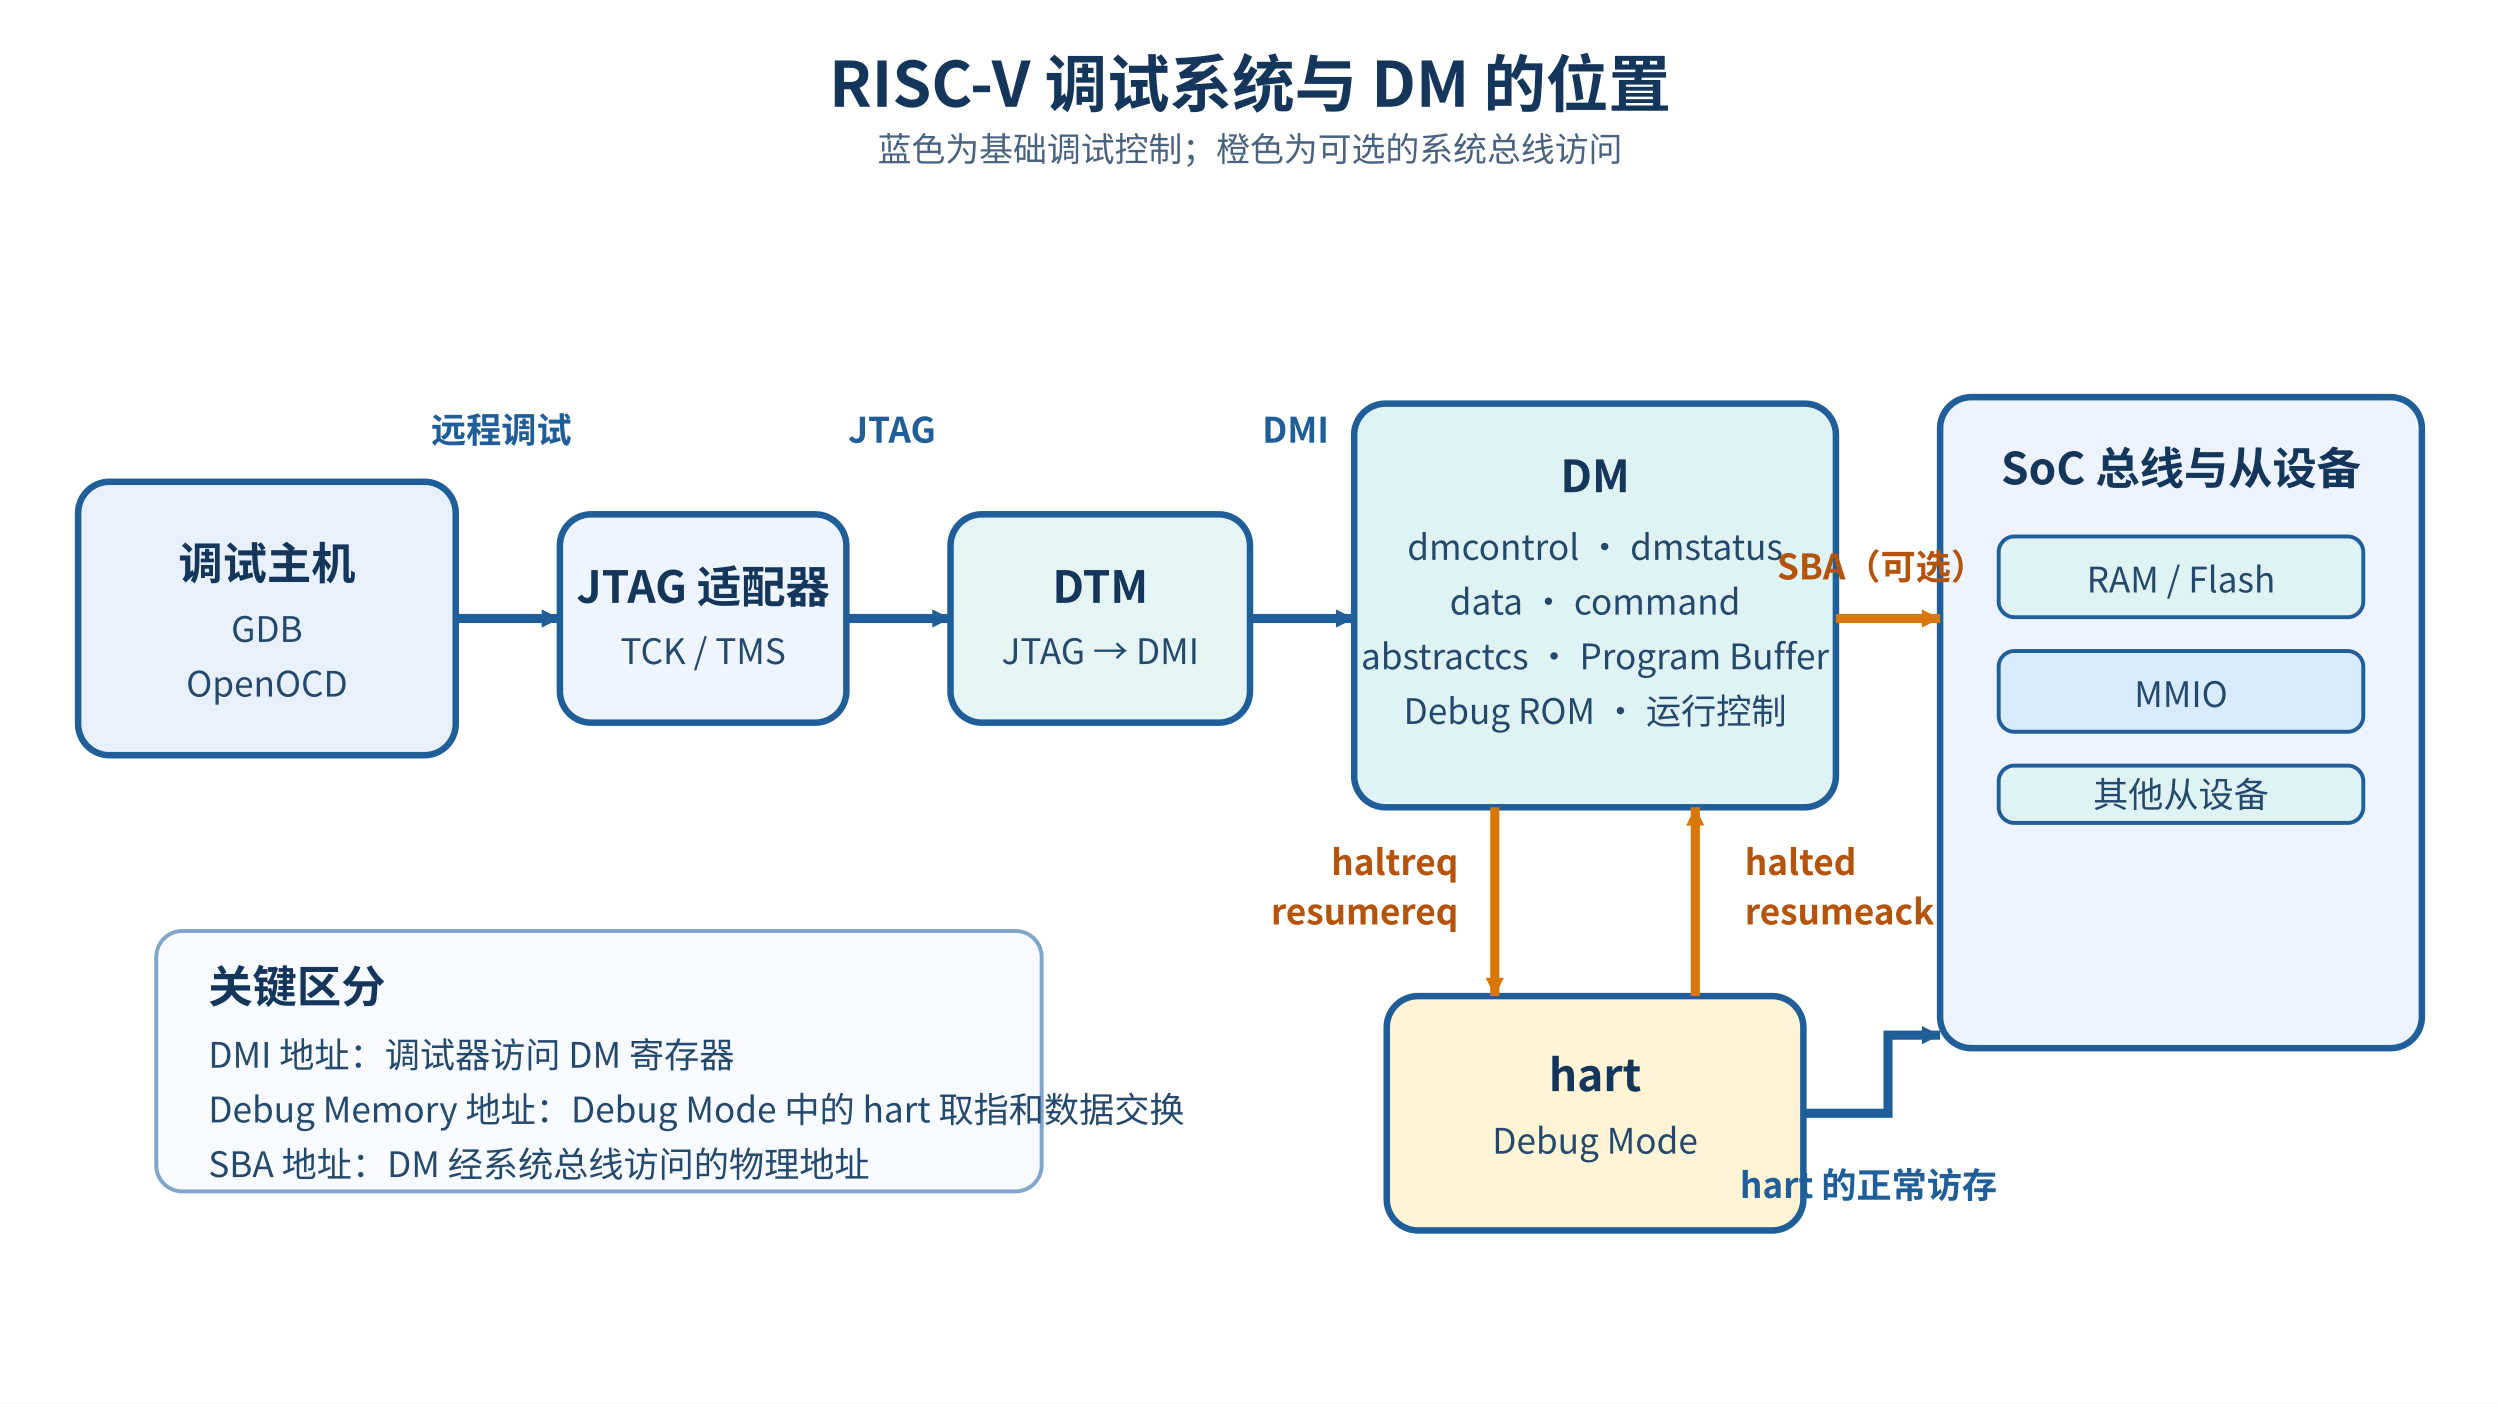
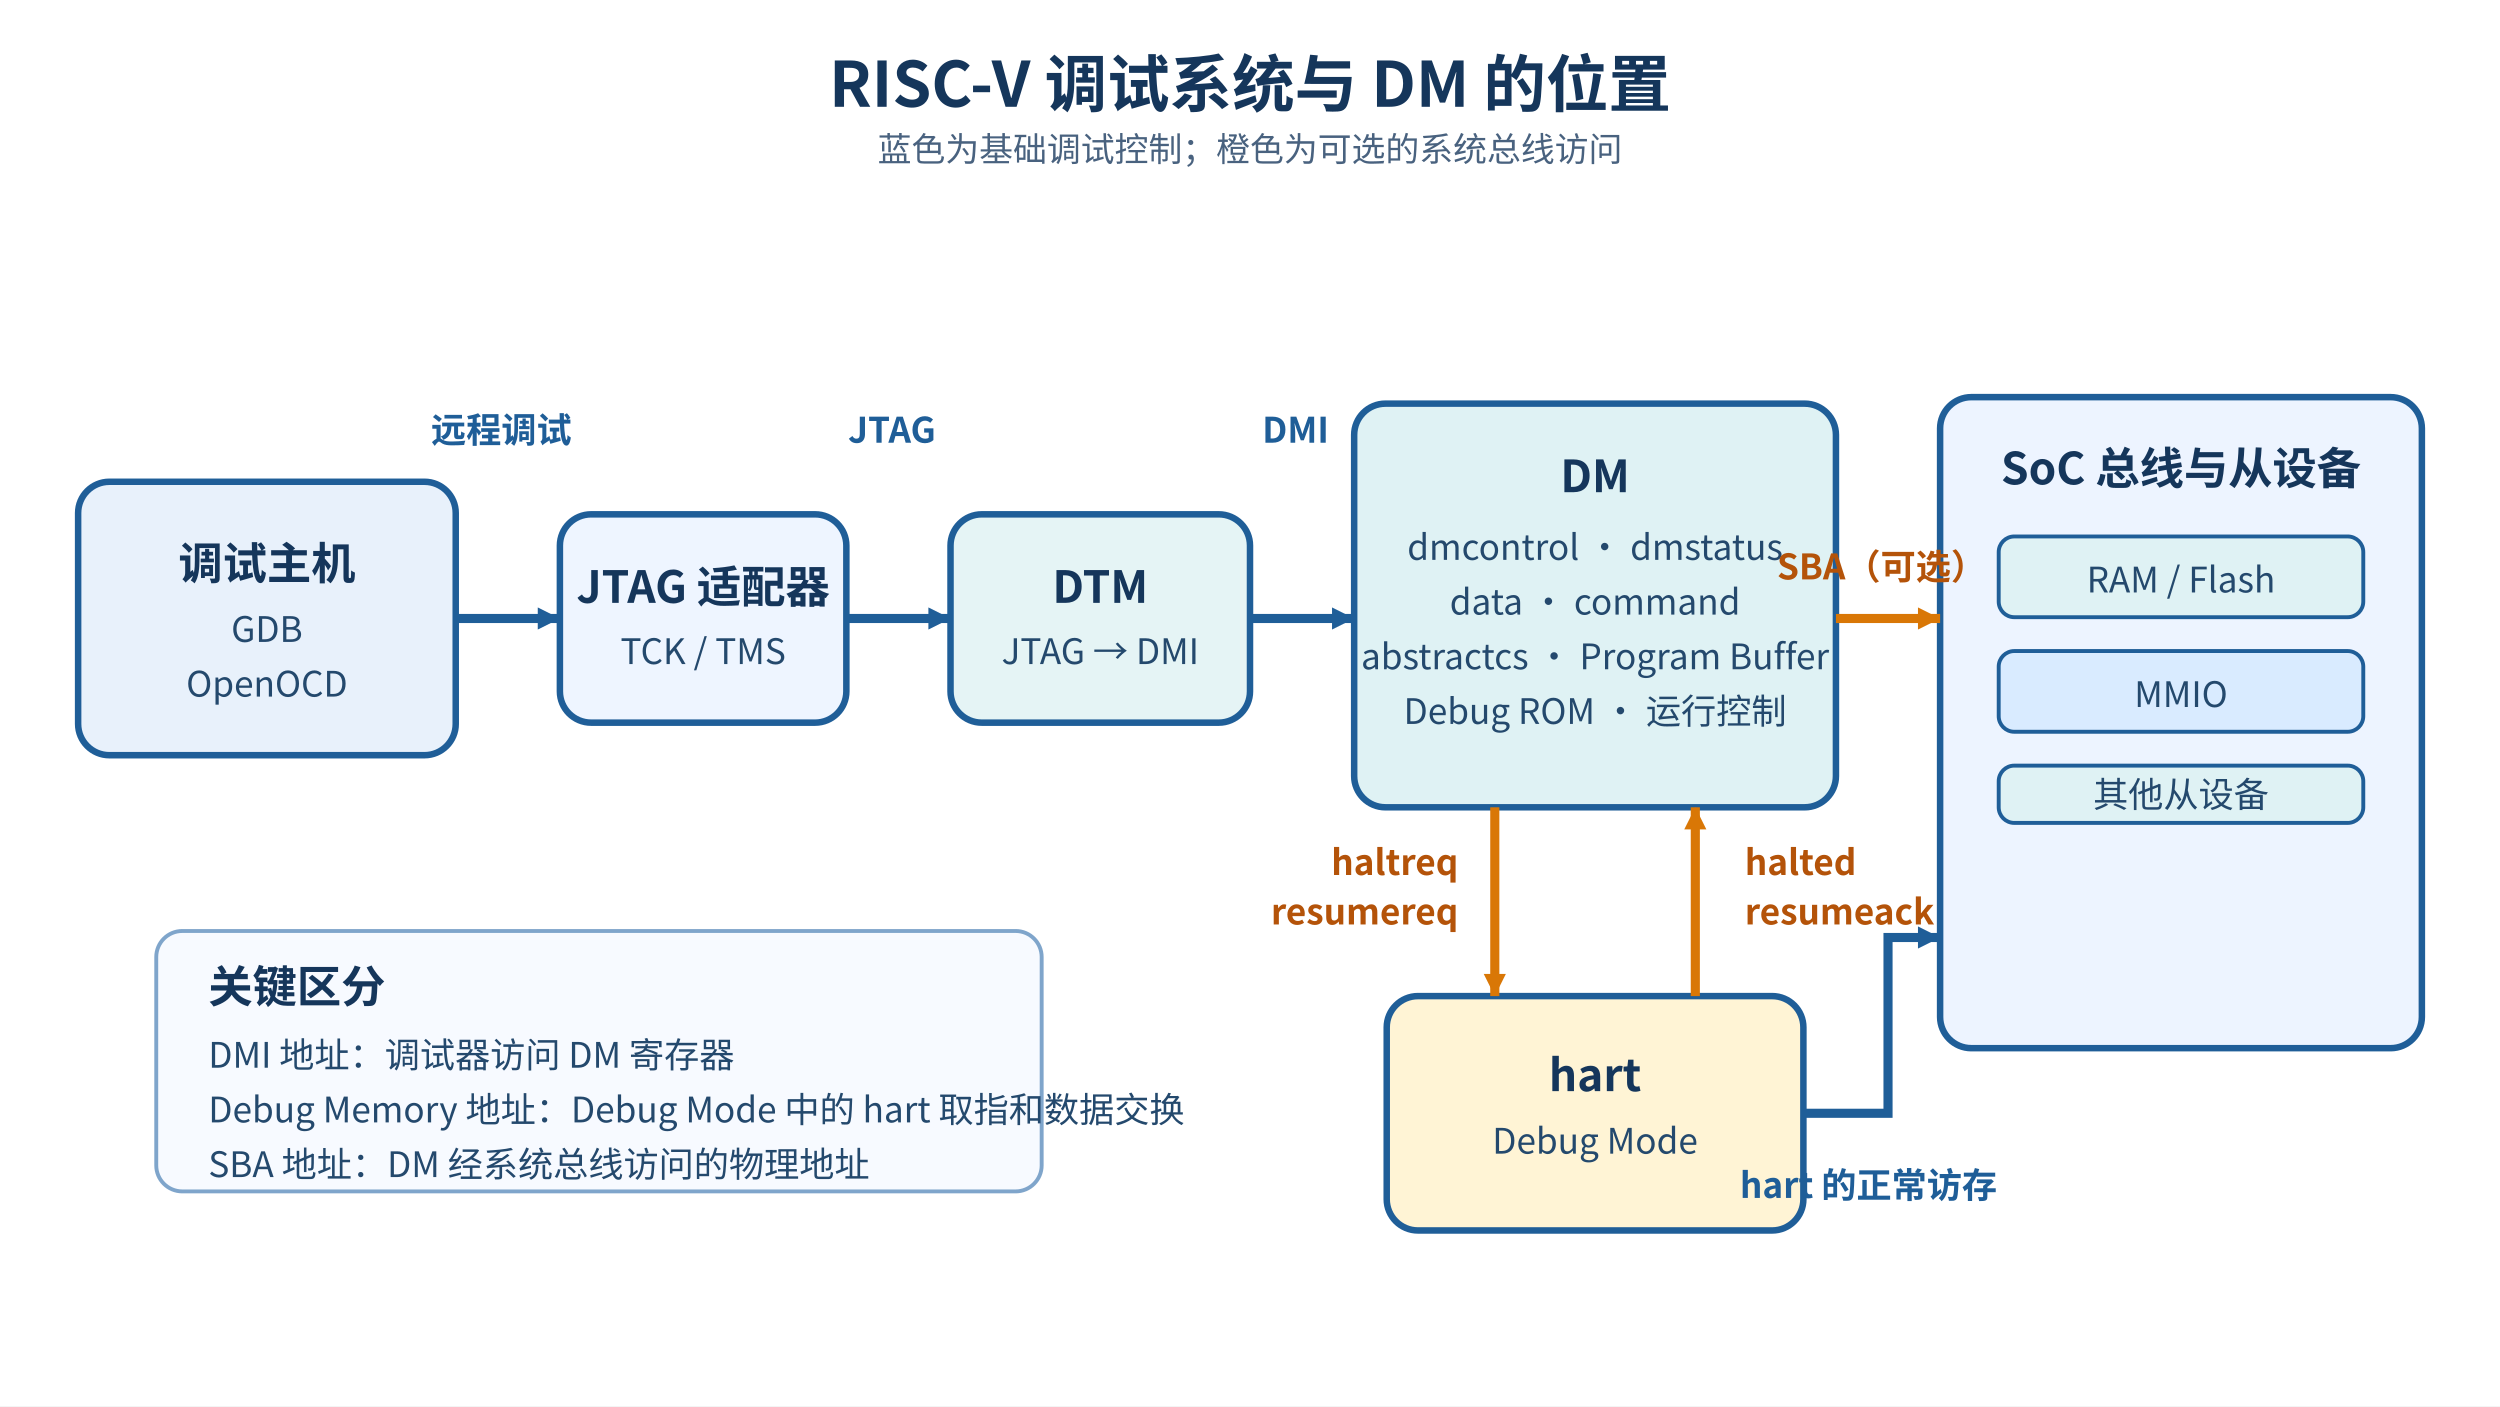
<svg xmlns="http://www.w3.org/2000/svg" width="1920" height="1080" viewBox="0 0 1920 1080">
  <defs>
-     <marker id="arrowBlue" markerUnits="userSpaceOnUse" markerWidth="14" markerHeight="14" refX="14" refY="7" orient="auto">
-       <path d="M0,0 L14,7 L0,14 Z" fill="#1f5e98" />
+     <marker id="arrowBlue" markerUnits="userSpaceOnUse" markerWidth="17" markerHeight="17" refX="17" refY="8.5" orient="auto">
+       <path d="M0,0 L17,8.5 L0,17 Z" fill="#1f5e98" />
    </marker>
-     <marker id="arrowOrange" markerUnits="userSpaceOnUse" markerWidth="14" markerHeight="14" refX="14" refY="7" orient="auto">
-       <path d="M0,0 L14,7 L0,14 Z" fill="#d97706" />
+     <marker id="arrowOrange" markerUnits="userSpaceOnUse" markerWidth="17" markerHeight="17" refX="17" refY="8.5" orient="auto">
+       <path d="M0,0 L17,8.5 L0,17 Z" fill="#d97706" />
    </marker>
    <style>
      .title { font-family: 'Noto Sans CJK SC', sans-serif; font-size: 48px; font-weight: 700; fill: #15365b; }
      .subtitle { font-family: 'Noto Sans CJK SC', sans-serif; font-size: 26px; fill: #49627f; }
      .box-title { font-family: 'Noto Sans CJK SC', sans-serif; font-size: 34px; font-weight: 700; fill: #15365b; }
      .box-text { font-family: 'Noto Sans CJK SC', sans-serif; font-size: 27px; fill: #24496d; }
      .arrow-text { font-family: 'Noto Sans CJK SC', sans-serif; font-size: 27px; font-weight: 700; fill: #1f5e98; }
      .orange-text { font-family: 'Noto Sans CJK SC', sans-serif; font-size: 27px; font-weight: 700; fill: #b45309; }
      .box { stroke: #1f5e98; stroke-width: 5; rx: 24; }
    </style>
  </defs>
  <rect width="1920" height="1080" fill="#ffffff" />
  <text x="960" y="82" text-anchor="middle" class="title">RISC-V 调试系统与 DM 的位置</text>
  <text x="960" y="124" text-anchor="middle" class="subtitle">蓝色为基础调试控制；橙色为可选的系统总线访问</text>
  <rect x="60" y="370" width="290" height="210" fill="#e8f1fb" class="box" />
  <text x="205" y="445" text-anchor="middle" class="box-title">调试主机</text>
  <text x="205" y="493" text-anchor="middle" class="box-text">GDB</text>
  <text x="205" y="535" text-anchor="middle" class="box-text">OpenOCD</text>
  <rect x="430" y="395" width="220" height="160" fill="#eef5ff" class="box" />
  <text x="540" y="463" text-anchor="middle" class="box-title">JTAG 适配器</text>
  <text x="540" y="510" text-anchor="middle" class="box-text">TCK / TMS</text>
  <rect x="730" y="395" width="230" height="160" fill="#e5f4f5" class="box" />
  <text x="845" y="463" text-anchor="middle" class="box-title">DTM</text>
  <text x="845" y="510" text-anchor="middle" class="box-text">JTAG → DMI</text>
  <rect x="1040" y="310" width="370" height="310" fill="#dff2f4" class="box" />
  <text x="1225" y="378" text-anchor="middle" class="box-title">DM</text>
  <text x="1225" y="430" text-anchor="middle" class="box-text">dmcontrol · dmstatus</text>
  <text x="1225" y="472" text-anchor="middle" class="box-text">data · command</text>
  <text x="1225" y="514" text-anchor="middle" class="box-text">abstractcs · Program Buffer</text>
  <text x="1225" y="556" text-anchor="middle" class="box-text">Debug ROM · 运行控制</text>
  <rect x="1065" y="765" width="320" height="180" fill="#fff4d5" class="box" />
  <text x="1225" y="838" text-anchor="middle" class="box-title">hart</text>
  <text x="1225" y="886" text-anchor="middle" class="box-text">Debug Mode</text>
  <rect x="1490" y="305" width="370" height="500" fill="#edf4ff" class="box" />
  <text x="1675" y="372" text-anchor="middle" class="box-title">SoC 总线与从设备</text>
  <rect x="1535" y="412" width="280" height="62" rx="12" fill="#dff2f4" stroke="#1f5e98" stroke-width="3" />
  <rect x="1535" y="500" width="280" height="62" rx="12" fill="#d9ebff" stroke="#1f5e98" stroke-width="3" />
  <rect x="1535" y="588" width="280" height="44" rx="12" fill="#dff2f4" stroke="#1f5e98" stroke-width="3" />
  <text x="1675" y="455" text-anchor="middle" class="box-text">RAM / Flash</text>
  <text x="1675" y="543" text-anchor="middle" class="box-text">MMIO</text>
  <text x="1675" y="620" text-anchor="middle" class="box-text">其他从设备</text>
  <path d="M350,475 L430,475" stroke="#1f5e98" stroke-width="7" fill="none" marker-end="url(#arrowBlue)" />
  <path d="M650,475 L730,475" stroke="#1f5e98" stroke-width="7" fill="none" marker-end="url(#arrowBlue)" />
  <path d="M960,475 L1040,475" stroke="#1f5e98" stroke-width="7" fill="none" marker-end="url(#arrowBlue)" />
  <text x="385" y="340" text-anchor="middle" class="arrow-text">远程调试</text>
  <text x="685" y="340" text-anchor="middle" class="arrow-text">JTAG</text>
  <text x="995" y="340" text-anchor="middle" class="arrow-text">DMI</text>
  <path d="M1148,620 L1148,765" stroke="#d97706" stroke-width="7" fill="none" marker-end="url(#arrowOrange)" />
  <path d="M1302,765 L1302,620" stroke="#d97706" stroke-width="7" fill="none" marker-end="url(#arrowOrange)" />
  <text x="1120" y="672" text-anchor="end" class="orange-text">haltreq</text>
  <text x="1120" y="710" text-anchor="end" class="orange-text">resumereq</text>
  <text x="1340" y="672" class="orange-text">halted</text>
  <text x="1340" y="710" class="orange-text">resumeack</text>
  <path d="M1410,475 L1490,475" stroke="#d97706" stroke-width="7" fill="none" marker-end="url(#arrowOrange)" />
  <text x="1445" y="445" text-anchor="middle" class="orange-text">SBA（可选）</text>
-   <path d="M1385,855 L1450,855 L1450,795 L1490,795" stroke="#1f5e98" stroke-width="7" fill="none" marker-end="url(#arrowBlue)" />
+   <path d="M1385,855 L1450,855 L1450,720 L1490,720" stroke="#1f5e98" stroke-width="7" fill="none" marker-end="url(#arrowBlue)" />
  <text x="1435" y="920" text-anchor="middle" class="arrow-text">hart 的正常访存</text>
  <rect x="120" y="715" width="680" height="200" rx="20" fill="#f7faff" stroke="#7fa5cb" stroke-width="3" />
  <text x="160" y="770" class="box-title">关键区分</text>
  <text x="160" y="820" class="box-text">DMI 地址：调试器访问 DM 寄存器</text>
  <text x="160" y="862" class="box-text">Debug Memory 地址：Debug Mode 中的 hart 取指和数据交换</text>
  <text x="160" y="904" class="box-text">SBA 地址：DM 经系统总线访问的物理地址</text>
</svg>
